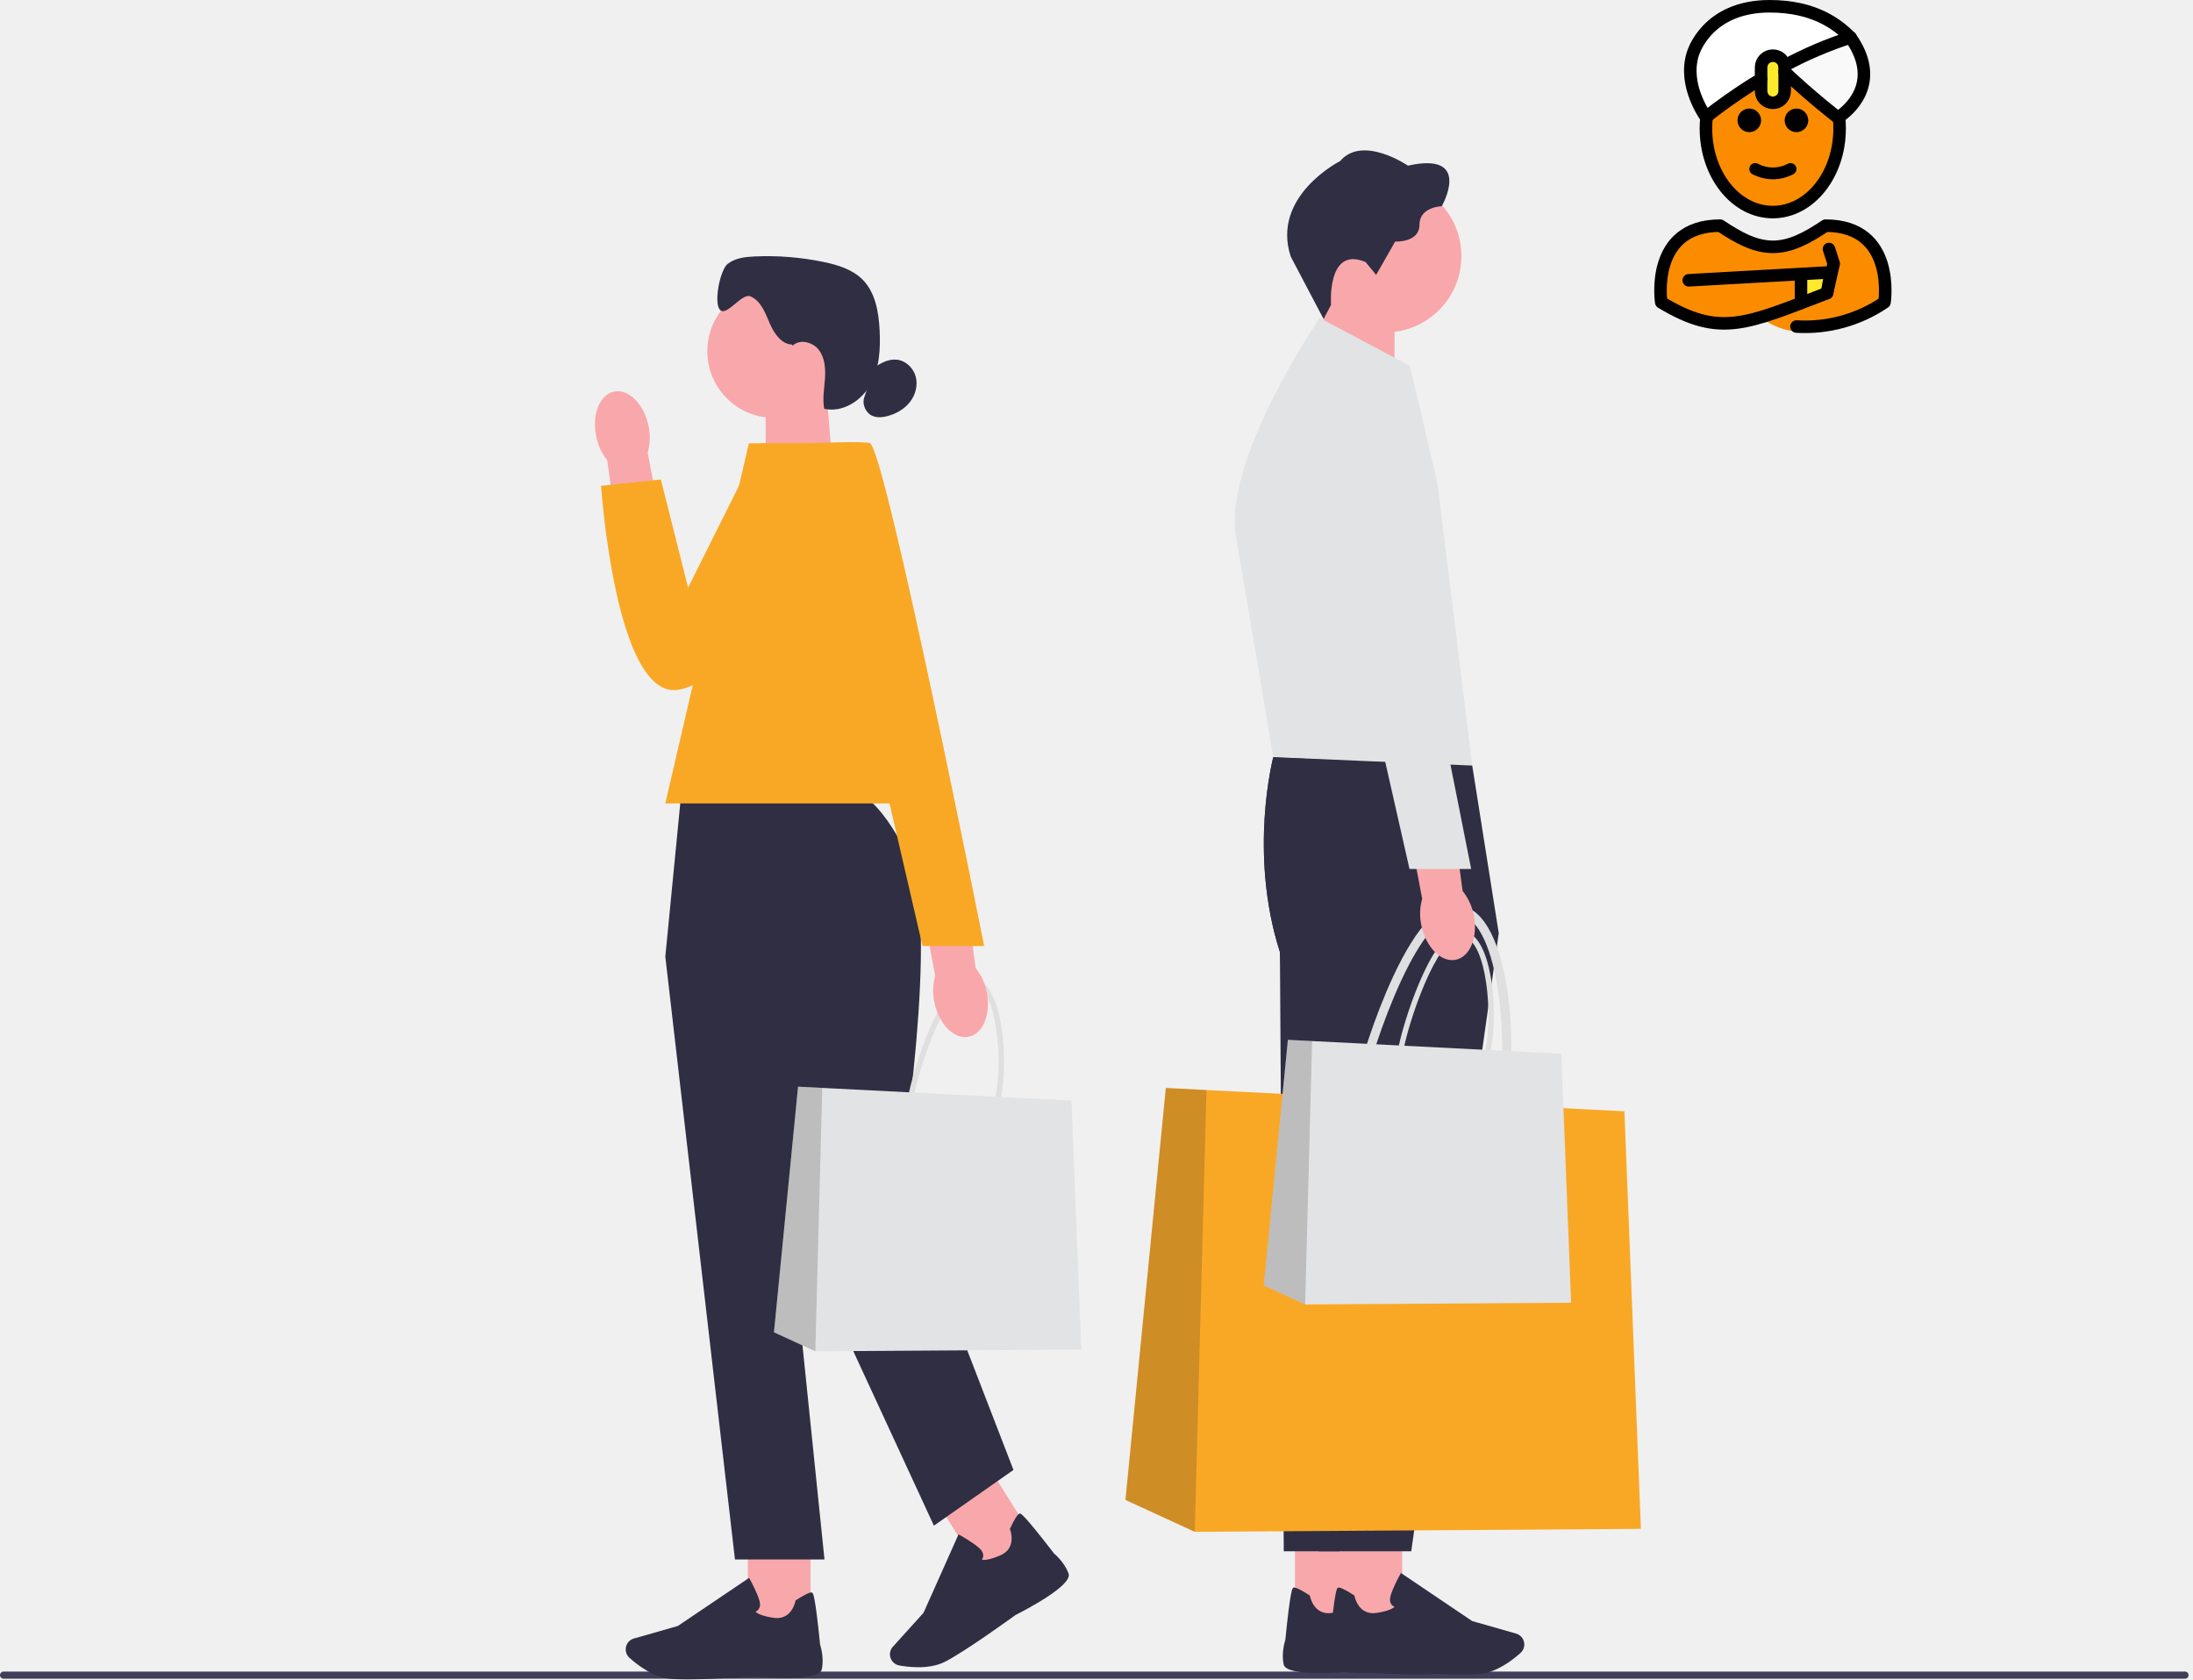
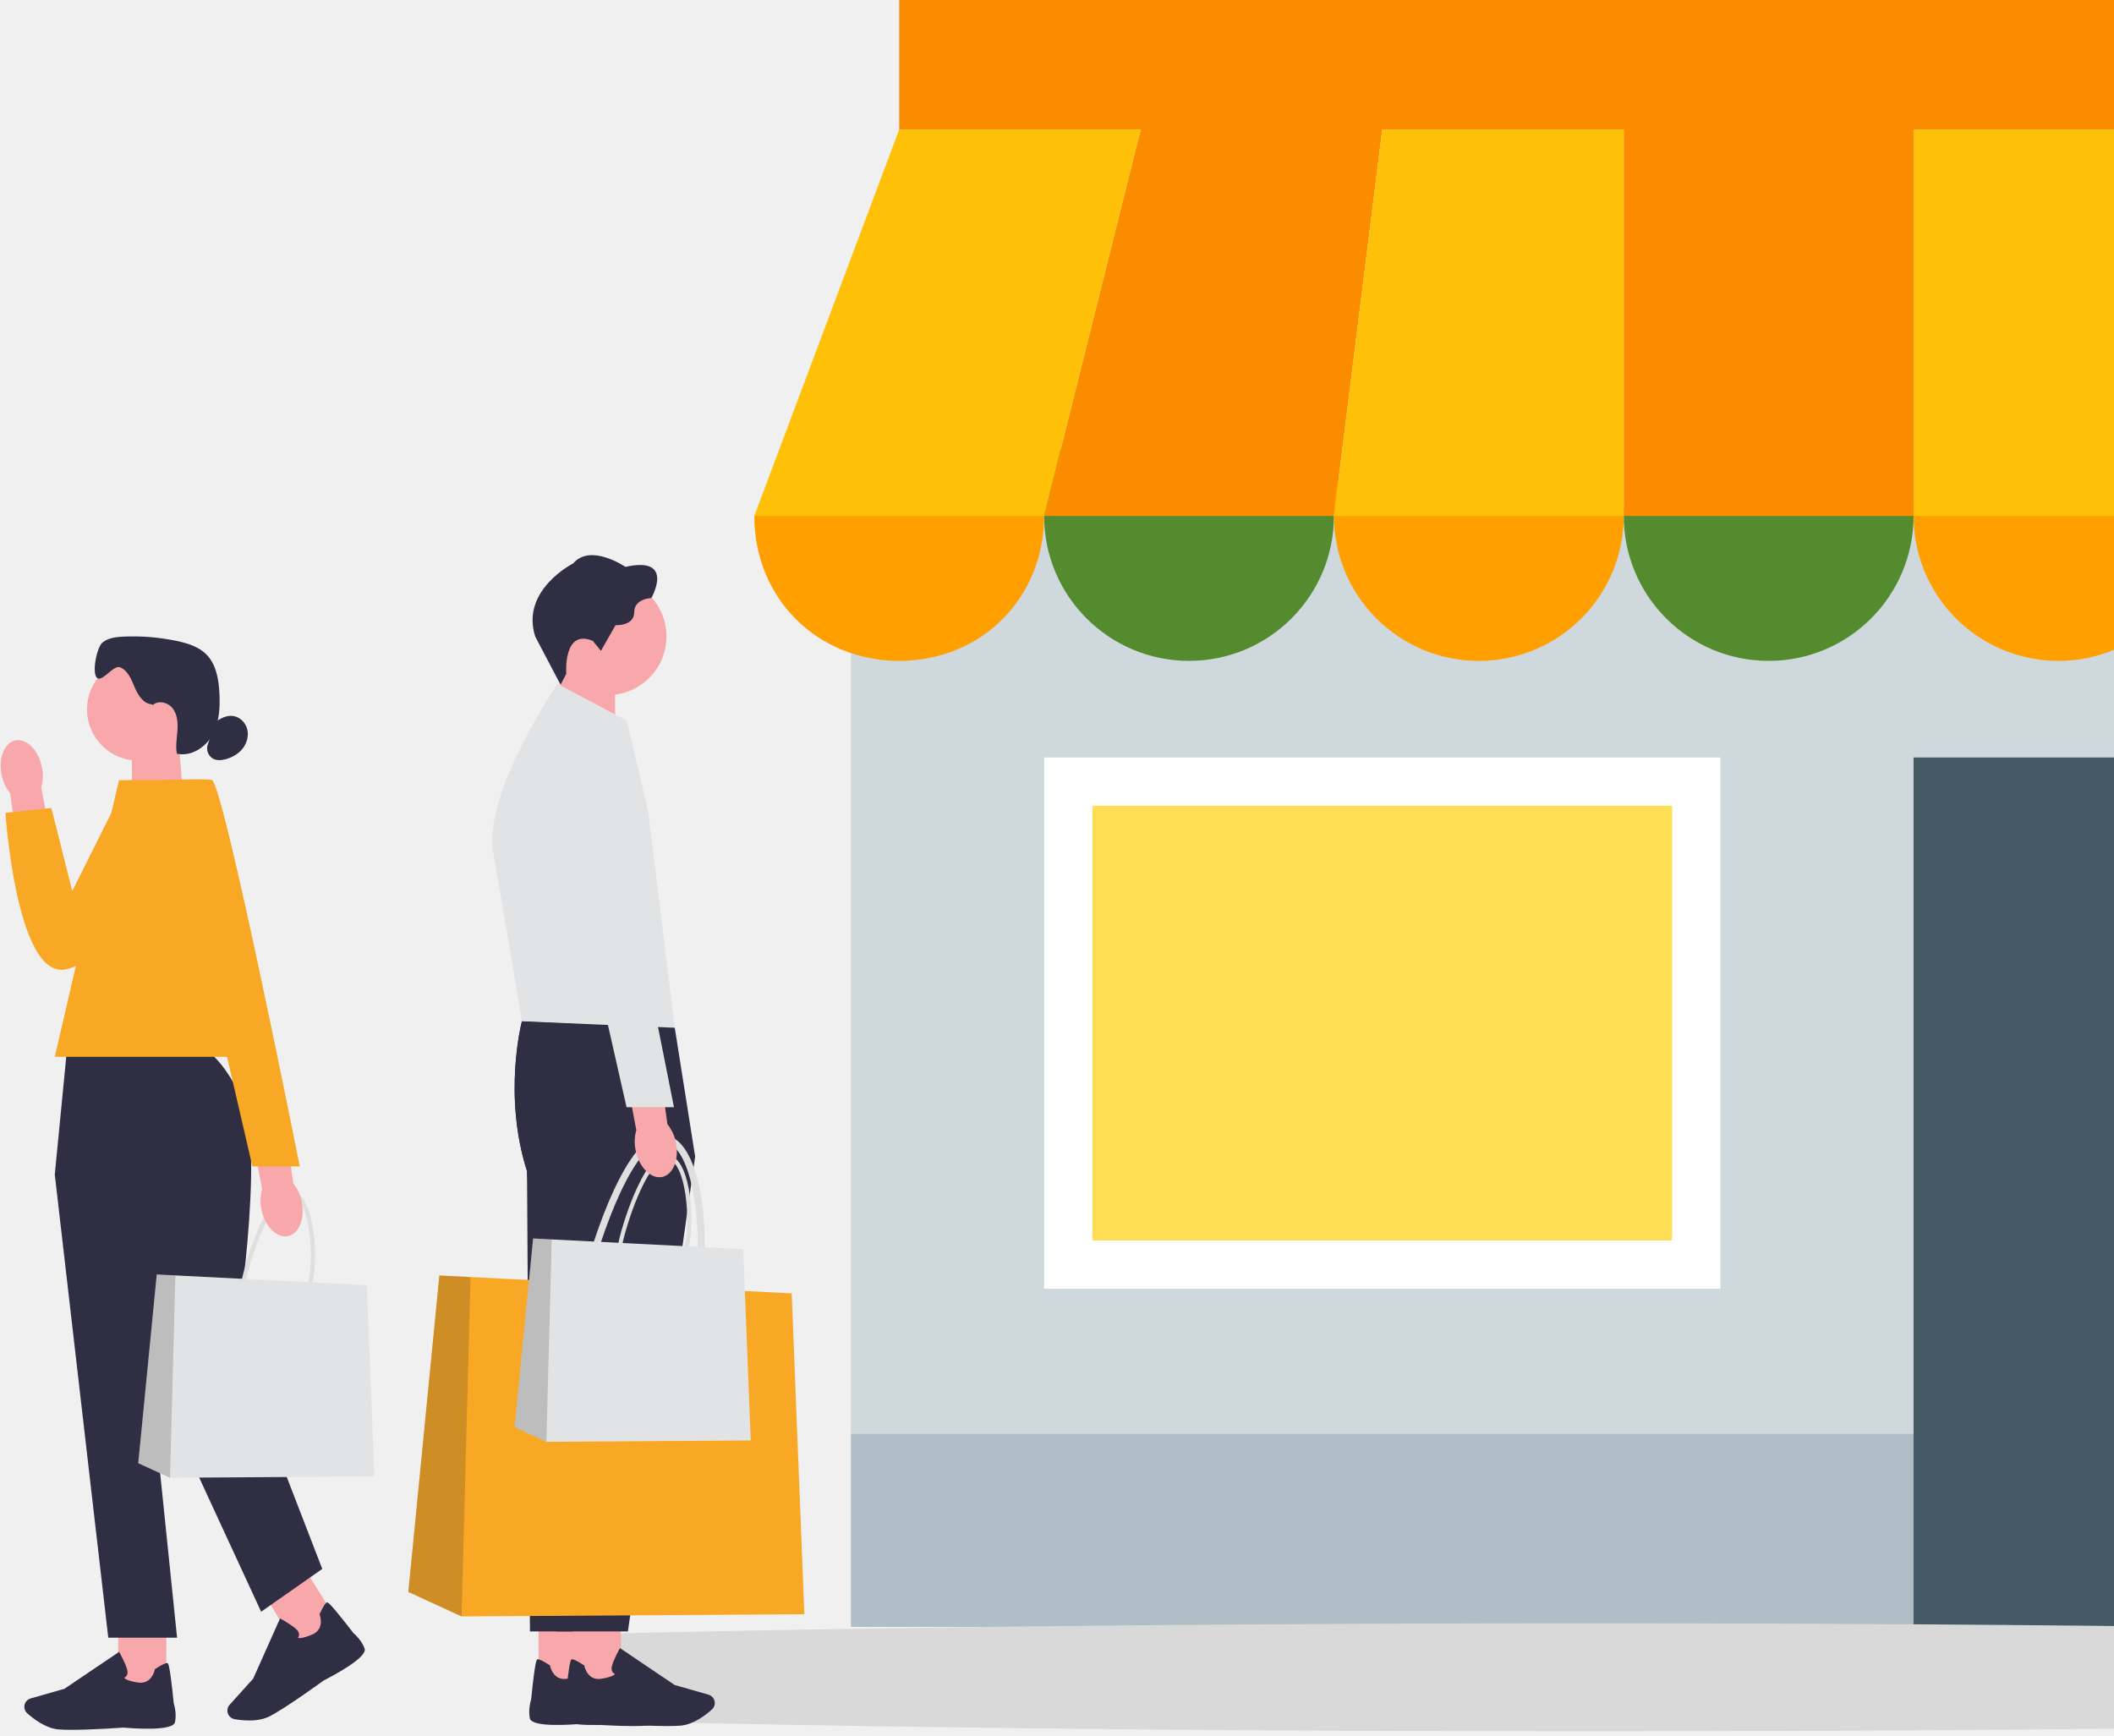
- <svg xmlns="http://www.w3.org/2000/svg" width="350" height="268" viewBox="0 0 350 268" fill="none">
-   <path d="M0 267.322C0 267.637 0.253 267.89 0.568 267.89H348.722C349.037 267.89 349.29 267.637 349.29 267.322C349.29 267.007 349.037 266.754 348.722 266.754H0.568C0.253 266.754 0 267.007 0 267.322Z" fill="#3F3D58" />
-   <path d="M210.341 61.769L222.567 65.788V48.187H211.473L210.341 61.769Z" fill="#F8A8AB" />
-   <path d="M221.054 53.056C227.782 53.056 233.237 47.602 233.237 40.873C233.237 34.145 227.782 28.69 221.054 28.69C214.326 28.69 208.871 34.145 208.871 40.873C208.871 47.602 214.326 53.056 221.054 53.056Z" fill="#F8A8AB" />
-   <path d="M217.951 41.828L219.631 43.867L222.668 38.549C222.668 38.549 226.544 38.749 226.544 35.87C226.544 32.992 230.1 32.911 230.1 32.911C230.1 32.911 235.137 24.117 224.706 26.433C224.706 26.433 217.469 21.477 213.874 25.712C213.874 25.712 202.842 31.268 205.997 40.94L211.244 50.913L212.432 48.655C212.432 48.655 211.712 39.179 217.951 41.819V41.828Z" fill="#2F2E43" />
-   <path d="M216.672 244.445H206.675V258.628H216.672V244.445Z" fill="#F8A8AB" />
-   <path d="M215.564 266.754C213.855 266.907 205.3 267.584 204.871 265.622C204.479 263.823 205.057 261.942 205.138 261.684C205.959 253.502 206.265 253.411 206.451 253.358C206.742 253.272 207.592 253.678 208.971 254.566L209.057 254.623L209.076 254.724C209.1 254.853 209.711 257.855 212.609 257.392C214.595 257.077 215.239 256.638 215.445 256.423C215.278 256.347 215.068 256.213 214.92 255.984C214.705 255.65 214.667 255.22 214.81 254.705C215.182 253.344 216.299 251.334 216.347 251.253L216.476 251.024L227.838 258.691L234.855 260.696C235.385 260.849 235.81 261.226 236.025 261.732C236.321 262.438 236.139 263.259 235.567 263.775C234.292 264.921 231.762 266.883 229.103 267.126C228.396 267.193 227.461 267.217 226.41 267.217C222.023 267.217 215.617 266.763 215.569 266.754H215.564Z" fill="#2F2E43" />
-   <path d="M229.437 122.168L203.214 120.826C203.214 120.826 199.194 136.064 204.274 151.942L204.885 247.558H219.703L233.671 148.925L229.437 122.168Z" fill="#2F2E43" />
-   <path d="M225.016 58.384L210.623 50.746C210.623 50.746 195.113 73.412 197.256 85.69C199.405 97.969 203.214 120.826 203.214 120.826L234.965 122.167L229.423 77.155L225.016 58.384Z" fill="#E2E3E4" />
-   <path d="M223.785 244.445H213.788V258.628H223.785V244.445Z" fill="#F8A8AB" />
-   <path d="M222.677 266.754C220.968 266.907 212.413 267.584 211.984 265.622C211.592 263.823 212.17 261.942 212.251 261.684C213.072 253.502 213.378 253.411 213.564 253.358C213.855 253.272 214.705 253.678 216.084 254.566L216.17 254.623L216.189 254.724C216.213 254.853 216.824 257.855 219.722 257.392C221.708 257.077 222.352 256.638 222.558 256.423C222.391 256.347 222.181 256.213 222.033 255.984C221.818 255.65 221.78 255.22 221.923 254.705C222.295 253.344 223.412 251.334 223.46 251.253L223.589 251.024L234.951 258.691L241.968 260.696C242.498 260.849 242.923 261.226 243.138 261.732C243.434 262.438 243.252 263.259 242.68 263.775C241.405 264.921 238.875 266.883 236.216 267.126C235.509 267.193 234.574 267.217 233.523 267.217C229.136 267.217 222.73 266.763 222.682 266.754H222.677Z" fill="#2F2E43" />
-   <path d="M234.965 122.168L203.214 120.826C203.214 120.826 199.194 136.064 204.274 151.942L210.413 247.558H225.231L239.199 148.925L234.965 122.168Z" fill="#2F2E43" />
-   <path d="M231.652 184.62C229.432 184.62 227.012 184.075 224.62 183.541C222.849 183.144 221.288 183.044 220.037 182.968C218.137 182.848 216.633 182.753 215.798 181.641C214.972 180.543 214.972 178.676 215.798 174.995C216.896 170.107 219.34 162.297 222.329 155.871C226.191 147.584 229.9 143.77 233.361 144.548C237.996 145.588 239.844 153.327 240.536 157.843C241.501 164.149 241.415 171.644 240.326 176.494C238.884 182.915 235.576 184.615 231.647 184.615H231.652V184.62ZM232.497 145.889C229.953 145.889 226.83 149.603 223.632 156.478C220.686 162.803 218.28 170.494 217.197 175.31C216.505 178.404 216.428 180.089 216.944 180.781C217.383 181.364 218.533 181.44 220.123 181.536C221.426 181.617 223.05 181.717 224.93 182.142C232.406 183.818 237.08 184.429 238.927 176.184C240.909 167.352 239.4 147.374 233.046 145.946C232.865 145.903 232.678 145.884 232.492 145.884H232.497V145.889Z" fill="#DFDFE0" />
-   <path d="M261.885 243.983L190.683 244.451L179.622 239.362L186.066 173.621L192.549 173.95L259.255 177.344L261.885 243.983Z" fill="#F9A826" />
-   <path opacity="0.2" d="M190.683 244.451L179.622 239.362L186.066 173.621L192.549 173.95L190.683 244.451Z" fill="#272223" />
-   <path d="M232.726 172.494C231.404 172.494 229.957 172.169 228.535 171.85C227.48 171.611 226.549 171.554 225.799 171.506C224.668 171.434 223.77 171.377 223.274 170.713C222.782 170.059 222.782 168.947 223.274 166.751C223.928 163.834 225.384 159.18 227.169 155.351C229.47 150.41 231.685 148.138 233.748 148.601C236.512 149.221 237.615 153.833 238.025 156.53C238.598 160.292 238.55 164.76 237.901 167.649C237.042 171.477 235.07 172.489 232.726 172.489V172.494ZM233.232 149.403C231.714 149.403 229.852 151.618 227.947 155.719C226.191 159.49 224.754 164.073 224.114 166.947C223.699 168.79 223.656 169.797 223.966 170.207C224.229 170.556 224.911 170.599 225.861 170.656C226.639 170.704 227.604 170.766 228.726 171.019C233.18 172.017 235.968 172.379 237.07 167.467C238.249 162.202 237.352 150.291 233.566 149.441C233.457 149.417 233.347 149.403 233.237 149.403H233.232Z" fill="#DFDFE0" />
-   <path d="M250.747 207.892L208.298 208.169L201.701 205.138L205.544 165.939L209.411 166.135L249.182 168.159L250.747 207.892Z" fill="#E2E3E4" />
-   <path opacity="0.2" d="M208.298 208.169L201.701 205.138L205.544 165.939L209.411 166.135L208.298 208.169Z" fill="#272223" />
-   <path d="M235.209 146.037C235.92 149.532 234.617 152.725 232.306 153.169C229.995 153.613 227.547 151.136 226.84 147.641C226.539 146.247 226.587 144.806 226.978 143.431L224.167 128.579L231.432 127.429L233.433 142.19C234.335 143.316 234.941 144.634 235.209 146.037Z" fill="#F8A8AB" />
-   <path d="M206.709 58.107C206.709 58.107 217.335 56.761 218.605 59.936C219.875 63.11 234.798 138.676 234.798 138.676H224.954L206.709 58.107Z" fill="#E2E3E4" />
-   <path d="M132.876 74.281L122.202 77.79V62.428H131.888L132.876 74.281Z" fill="#F8A8AB" />
-   <path d="M123.524 66.681C129.398 66.681 134.16 61.919 134.16 56.045C134.16 50.171 129.398 45.409 123.524 45.409C117.65 45.409 112.888 50.171 112.888 56.045C112.888 61.919 117.65 66.681 123.524 66.681Z" fill="#F8A8AB" />
-   <path d="M126.445 54.99C124.665 54.938 123.495 53.138 122.803 51.496C122.111 49.853 121.399 47.968 119.748 47.29C118.397 46.736 116.015 50.484 114.95 49.486C113.838 48.445 114.921 43.103 116.1 42.144C117.28 41.184 118.893 40.998 120.411 40.926C124.116 40.755 127.844 41.055 131.477 41.814C133.726 42.282 136.036 42.989 137.659 44.612C139.712 46.674 140.237 49.782 140.385 52.689C140.538 55.663 140.366 58.776 138.92 61.378C137.473 63.979 134.446 65.898 131.544 65.235C131.253 63.66 131.549 62.041 131.663 60.437C131.773 58.838 131.659 57.11 130.68 55.835C129.701 54.56 127.615 54.054 126.479 55.186" fill="#2F2E43" />
-   <path d="M139.531 58.675C140.595 57.897 141.87 57.243 143.178 57.405C144.591 57.577 145.789 58.742 146.152 60.122C146.515 61.501 146.109 63.019 145.231 64.146C144.357 65.273 143.054 66.017 141.679 66.39C140.882 66.605 140.008 66.695 139.249 66.371C138.132 65.888 137.526 64.461 137.965 63.325" fill="#2F2E43" />
-   <path d="M129.353 245.233H119.356V259.417H129.353V245.233Z" fill="#F8A8AB" />
-   <path d="M109.618 268C108.567 268 107.632 267.976 106.925 267.909C104.271 267.666 101.736 265.704 100.461 264.558C99.888 264.043 99.707 263.221 100.003 262.515C100.218 262.009 100.643 261.627 101.173 261.479L108.19 259.474L119.552 251.807L119.681 252.036C119.729 252.122 120.846 254.132 121.218 255.488C121.361 256.003 121.323 256.433 121.108 256.767C120.96 256.996 120.75 257.13 120.583 257.206C120.788 257.421 121.433 257.86 123.419 258.175C126.317 258.634 126.928 255.631 126.951 255.507L126.971 255.407L127.057 255.349C128.436 254.461 129.286 254.056 129.577 254.142C129.759 254.194 130.064 254.29 130.89 262.467C130.971 262.725 131.549 264.606 131.157 266.406C130.732 268.363 122.178 267.69 120.464 267.537C120.416 267.542 114.01 268 109.622 268H109.618Z" fill="#2F2E43" />
-   <path d="M157.817 234.081L149.335 239.371L156.841 251.406L165.323 246.116L157.817 234.081Z" fill="#F8A8AB" />
-   <path d="M146.548 266.057C145.374 266.057 144.295 265.914 143.526 265.78C142.772 265.647 142.18 265.045 142.056 264.291C141.97 263.747 142.128 263.198 142.5 262.792L147.393 257.378L152.979 244.861L153.208 244.985C153.294 245.033 155.303 246.145 156.339 247.1C156.736 247.463 156.931 247.85 156.922 248.246C156.917 248.523 156.812 248.742 156.707 248.9C156.993 248.976 157.772 249.005 159.624 248.222C162.326 247.081 161.257 244.207 161.209 244.088L161.171 243.992L161.214 243.902C161.915 242.417 162.417 241.624 162.713 241.543C162.899 241.491 163.204 241.41 168.231 247.916C168.436 248.088 169.921 249.382 170.542 251.115C171.215 253.001 163.6 256.958 162.068 257.731C162.02 257.77 154.053 263.56 150.778 265.207C149.479 265.861 147.942 266.062 146.543 266.062L146.548 266.057Z" fill="#2F2E43" />
-   <path d="M136.714 126.626H108.725L106.185 152.663L117.299 248.866H131.587L125.873 193.303L149.05 243.467L161.748 234.578L143.651 187.746C143.651 187.746 150.114 146.949 145.035 136.785C139.956 126.622 136.714 126.626 136.714 126.626Z" fill="#2F2E43" />
-   <path d="M150.635 128.211H106.185L119.519 70.744H138.886L150.635 128.211Z" fill="#F9A826" />
-   <path d="M95.143 69.612C94.432 66.118 95.735 62.924 98.046 62.48C100.356 62.036 102.805 64.514 103.512 68.008C103.813 69.402 103.765 70.844 103.373 72.219L106.185 87.07L98.919 88.221L96.919 73.46C96.017 72.333 95.41 71.016 95.143 69.612Z" fill="#F8A8AB" />
-   <path d="M138.414 70.743H121.333L109.818 93.773L105.474 76.515L95.931 77.527C95.931 77.527 98.189 111.245 108.057 110.104C117.924 108.963 140.939 78.587 138.409 70.739H138.414V70.743Z" fill="#F9A826" />
-   <path d="M154.544 179.975C153.222 179.975 151.776 179.65 150.353 179.33C149.298 179.091 148.367 179.034 147.618 178.986C146.486 178.915 145.589 178.857 145.092 178.194C144.6 177.54 144.6 176.428 145.092 174.232C145.746 171.315 147.202 166.66 148.988 162.832C151.289 157.891 153.504 155.618 155.566 156.081C158.33 156.702 159.433 161.313 159.843 164.011C160.416 167.773 160.369 172.241 159.719 175.129C158.86 178.958 156.888 179.97 154.544 179.97V179.975ZM155.05 156.883C153.532 156.883 151.671 159.098 149.766 163.199C148.009 166.97 146.572 171.553 145.932 174.427C145.517 176.27 145.474 177.277 145.784 177.688C146.047 178.036 146.73 178.079 147.68 178.137C148.458 178.184 149.422 178.246 150.544 178.499C154.998 179.497 157.786 179.86 158.889 174.948C160.068 169.682 159.17 157.771 155.385 156.921C155.275 156.898 155.165 156.883 155.055 156.883H155.05Z" fill="#DFDFE0" />
-   <path d="M172.571 215.368L130.121 215.645L123.524 212.614L127.367 173.416L131.234 173.611L171.005 175.635L172.571 215.368Z" fill="#E2E3E4" />
-   <path opacity="0.2" d="M130.121 215.645L123.524 212.614L127.367 173.416L131.234 173.611L130.121 215.645Z" fill="#272223" />
-   <path d="M157.485 158.32C158.196 161.815 156.893 165.009 154.583 165.453C152.272 165.897 149.823 163.419 149.117 159.924C148.816 158.531 148.864 157.089 149.255 155.714L146.443 140.862L153.709 139.712L155.709 154.473C156.612 155.599 157.218 156.917 157.485 158.32Z" fill="#F8A8AB" />
-   <path d="M128.675 70.743C128.675 70.743 138.38 70.333 138.886 70.743C141.536 72.906 157.075 150.964 157.075 150.964H147.231L128.675 70.743Z" fill="#F9A826" />
-   <path d="M291.905 39.739L292.655 42.072L291.588 46.772L286.713 52.11C291.697 52.412 296.64 51.051 300.767 48.24C300.767 48.24 302.648 36.009 291.358 36.009C288.355 38.011 285.783 39.395 282.89 39.39H283.008C280.116 39.395 277.543 38.011 274.54 36.009C263.25 36.009 265.132 48.24 265.132 48.24C274.52 53.905 278.65 51.729 291.588 46.772L292.168 43.459L269.524 44.729L274.52 43.875" fill="#FB8C00" />
-   <path d="M300.752 48.241C300.752 48.241 302.634 36.01 291.344 36.01C288.341 38.012 285.767 39.395 282.876 39.39H282.994C280.102 39.395 277.529 38.012 274.526 36.01C263.236 36.01 265.118 48.241 265.118 48.241" fill="#FB8C00" />
-   <path d="M291.609 36.01C289.165 37.878 286.258 39.045 283.201 39.386C295.49 39.775 295.49 44.479 296.207 48.242H301.018C301.018 48.242 302.899 36.01 291.609 36.01Z" fill="#FB8C00" />
-   <path d="M301.018 48.241C301.018 48.241 289.957 56.733 281.507 51.029L291.588 46.772L292.655 42.072C292.655 42.072 301.1 39.754 301.018 48.241Z" fill="#FB8C00" />
-   <path d="M282.95 33.821C288.842 33.821 293.618 27.851 293.618 20.486C293.618 13.121 288.842 7.151 282.95 7.151C277.058 7.151 272.281 13.121 272.281 20.486C272.281 27.851 277.058 33.821 282.95 33.821Z" fill="#FB8C00" />
-   <path d="M295.342 5.972C282.95 9.846 272.281 18.692 272.281 18.692C272.281 18.692 268.555 13.668 270.177 8.599C270.177 8.599 272.281 1 282.442 1C289.689 1 293.352 3.983 295.342 5.972C301.125 14.181 293.333 18.772 293.333 18.772C290.175 16.311 287.143 13.692 284.249 10.925" fill="white" />
-   <path d="M295.342 5.972C301.124 14.181 293.333 18.772 293.333 18.772C290.175 16.311 287.143 13.692 284.249 10.925" fill="#F9F9F9" />
-   <path d="M282.95 16.408C282.451 16.408 281.972 16.21 281.619 15.857C281.266 15.504 281.068 15.025 281.068 14.527V10.763C281.068 10.264 281.266 9.785 281.619 9.432C281.972 9.08 282.451 8.881 282.95 8.881C283.449 8.881 283.927 9.08 284.28 9.432C284.633 9.785 284.831 10.264 284.831 10.763V14.527C284.831 15.025 284.633 15.504 284.28 15.857C283.927 16.21 283.449 16.408 282.95 16.408ZM291.588 46.771L287.437 48.494V43.559H292.168L291.588 46.771Z" fill="#FCEA2B" />
-   <path d="M286.713 52.11C291.696 52.412 296.639 51.052 300.766 48.242C300.766 48.242 302.647 36.011 291.357 36.011C288.354 38.013 285.782 39.396 282.889 39.391H283.007C280.115 39.396 277.543 38.013 274.539 36.011C263.249 36.011 265.131 48.242 265.131 48.242C274.519 53.906 278.649 51.731 291.587 46.773L292.167 43.461L269.523 44.731" stroke="black" stroke-width="2" stroke-linecap="round" stroke-linejoin="round" />
-   <path d="M291.905 39.739L292.655 42.072L291.588 46.772" stroke="black" stroke-width="2" stroke-linecap="round" stroke-linejoin="round" />
-   <path d="M288.595 19.205C288.595 19.578 288.484 19.941 288.278 20.251C288.071 20.56 287.777 20.802 287.433 20.944C287.089 21.086 286.711 21.124 286.346 21.051C285.981 20.978 285.646 20.799 285.382 20.536C285.119 20.273 284.94 19.938 284.867 19.573C284.795 19.207 284.832 18.829 284.975 18.485C285.117 18.142 285.358 17.848 285.668 17.641C285.977 17.434 286.341 17.324 286.713 17.324C287.212 17.324 287.691 17.522 288.044 17.875C288.396 18.228 288.595 18.706 288.595 19.205ZM281.068 19.205C281.068 19.578 280.958 19.941 280.751 20.251C280.544 20.56 280.25 20.802 279.906 20.944C279.562 21.086 279.184 21.124 278.819 21.051C278.454 20.978 278.119 20.799 277.856 20.536C277.592 20.273 277.413 19.938 277.341 19.573C277.268 19.207 277.305 18.829 277.448 18.485C277.59 18.142 277.831 17.848 278.141 17.641C278.45 17.434 278.814 17.324 279.186 17.324C279.685 17.324 280.164 17.522 280.517 17.875C280.87 18.228 281.068 18.706 281.068 19.205ZM282.95 28.616C281.82 28.605 280.709 28.328 279.706 27.809C279.482 27.697 279.313 27.501 279.234 27.264C279.155 27.028 279.173 26.769 279.285 26.546C279.397 26.323 279.592 26.153 279.829 26.074C280.066 25.995 280.324 26.014 280.548 26.125C281.286 26.523 282.111 26.732 282.949 26.732C283.788 26.732 284.613 26.523 285.351 26.125C285.574 26.014 285.833 25.995 286.069 26.074C286.306 26.153 286.502 26.323 286.614 26.547C286.725 26.77 286.744 27.028 286.665 27.265C286.586 27.502 286.416 27.698 286.193 27.81C285.19 28.329 284.079 28.605 282.95 28.616Z" fill="black" />
-   <path d="M281.07 12.601C279.865 13.325 278.746 14.04 277.749 14.708C274.804 16.675 272.847 18.236 272.386 18.603C272.32 18.66 272.282 18.688 272.282 18.688C272.282 18.688 268.556 13.664 270.175 8.602C270.175 8.602 272.282 1 282.443 1C289.688 1 293.348 3.983 295.343 5.977C300.593 13.419 294.665 17.879 293.517 18.65C293.395 18.735 293.329 18.773 293.329 18.773C293.329 18.773 289.18 15.593 284.833 11.481" stroke="black" stroke-width="2" stroke-linecap="round" stroke-linejoin="round" />
-   <path d="M284.805 10.474C288.172 8.656 291.7 7.15 295.343 5.977" stroke="black" stroke-width="2" stroke-linecap="round" stroke-linejoin="round" />
-   <path d="M287.437 43.835V48.302M272.355 18.774C272.295 19.35 272.265 19.929 272.265 20.508C272.265 27.872 277.042 33.842 282.934 33.842C288.825 33.842 293.601 27.872 293.601 20.508C293.602 19.91 293.57 19.314 293.507 18.72M282.95 16.408C282.451 16.408 281.972 16.21 281.619 15.857C281.266 15.504 281.068 15.025 281.068 14.527V10.763C281.068 10.264 281.266 9.785 281.619 9.432C281.972 9.08 282.451 8.881 282.95 8.881C283.449 8.881 283.927 9.08 284.28 9.432C284.633 9.785 284.831 10.264 284.831 10.763V14.527C284.831 15.025 284.633 15.504 284.28 15.857C283.927 16.21 283.449 16.408 282.95 16.408Z" stroke="black" stroke-width="2" stroke-linecap="round" stroke-linejoin="round" />
+ <svg xmlns="http://www.w3.org/2000/svg" width="352" height="289" viewBox="0 0 352 289" fill="none">
+   <mask id="mask0_1814_415" style="mask-type:alpha" maskUnits="userSpaceOnUse" x="99" y="0" width="259" height="289">
+     <rect x="99" width="259" height="288.296" fill="#D9D9D9" />
+   </mask>
+   <g mask="url(#mask0_1814_415)">
+     <path d="M141.684 85.913H447.307V238.725H141.684V85.913Z" fill="#CFD8DC" />
+     <path d="M141.684 238.725H447.307V270.896H141.684V238.725Z" fill="#B0BEC5" />
+     <path d="M318.624 126.126H415.137V270.895H318.624V126.126Z" fill="#455A64" />
+     <path d="M173.855 126.126H286.454V214.596H173.855V126.126Z" fill="white" />
+     <path d="M181.899 134.169H278.412V206.554H181.899V134.169Z" fill="#FFDD55" />
+     <path d="M294.497 110.041C307.822 110.041 318.625 99.239 318.625 85.913C318.625 72.587 307.822 61.785 294.497 61.785C281.171 61.785 270.369 72.587 270.369 85.913C270.369 99.239 281.171 110.041 294.497 110.041Z" fill="#558B2F" />
+     <path d="M197.984 110.041C211.309 110.041 222.112 99.239 222.112 85.913C222.112 72.587 211.309 61.785 197.984 61.785C184.658 61.785 173.855 72.587 173.855 85.913C173.855 99.239 184.658 110.041 197.984 110.041Z" fill="#558B2F" />
+     <path d="M423.18 -18.643H165.812C156.966 -18.643 149.727 -11.404 149.727 -2.557V21.571H439.265V-2.557C439.265 -11.404 432.027 -18.643 423.18 -18.643ZM270.368 21.571H318.624V85.913H270.368V21.571ZM399.051 21.571H358.838L366.881 85.913H415.137L399.051 21.571ZM189.941 21.571H230.154L222.112 85.913H173.855L189.941 21.571Z" fill="#FB8C00" />
+     <path d="M342.752 110.041C356.078 110.041 366.88 99.239 366.88 85.913C366.88 72.587 356.078 61.785 342.752 61.785C329.427 61.785 318.624 72.587 318.624 85.913C318.624 99.239 329.427 110.041 342.752 110.041Z" fill="#FFA000" />
+     <path d="M246.239 110.041C259.565 110.041 270.367 99.239 270.367 85.913C270.367 72.587 259.565 61.785 246.239 61.785C232.913 61.785 222.111 72.587 222.111 85.913C222.111 99.239 232.913 110.041 246.239 110.041Z" fill="#FFA000" />
+     <path d="M125.597 85.913C125.597 99.585 136.053 110.041 149.725 110.041C163.398 110.041 173.854 99.585 173.854 85.913C173.854 72.24 163.398 61.785 149.725 61.785L125.597 85.913Z" fill="#FFA000" />
+     <path d="M358.836 21.571H318.623V85.913H366.879L358.836 21.571ZM439.263 21.571H399.05L415.135 85.913H463.392L439.263 21.571ZM230.153 21.571H270.366V85.913H222.11L230.153 21.571ZM149.725 21.571H189.939L173.854 85.913H125.597L149.725 21.571Z" fill="#FFC107" />
+     <ellipse cx="264.613" cy="279.295" rx="278.135" ry="9.001" fill="#D9D9D9" />
+   </g>
+   <path d="M92.615 122.714L102.416 125.936V111.827H93.522L92.615 122.714Z" fill="#F8A8AB" />
+   <path d="M101.203 115.73C106.596 115.73 110.969 111.357 110.969 105.963C110.969 100.57 106.596 96.197 101.203 96.197C95.809 96.197 91.436 100.57 91.436 105.963C91.436 111.357 95.809 115.73 101.203 115.73Z" fill="#F8A8AB" />
+   <path d="M98.715 106.729L100.062 108.363L102.496 104.1C102.496 104.1 105.603 104.261 105.603 101.953C105.603 99.646 108.454 99.581 108.454 99.581C108.454 99.581 112.492 92.531 104.13 94.388C104.13 94.388 98.329 90.415 95.447 93.81C95.447 93.81 86.603 98.264 89.133 106.017L93.338 114.012L94.291 112.202C94.291 112.202 93.713 104.605 98.715 106.721V106.729Z" fill="#2F2E43" />
+   <path d="M97.69 269.152H89.676V280.522H97.69V269.152Z" fill="#F8A8AB" />
+   <path d="M96.802 287.035C95.432 287.158 88.574 287.701 88.23 286.128C87.916 284.686 88.379 283.178 88.444 282.971C89.102 276.412 89.347 276.339 89.496 276.297C89.73 276.228 90.411 276.554 91.517 277.265L91.586 277.311L91.601 277.392C91.62 277.495 92.11 279.902 94.433 279.531C96.025 279.278 96.542 278.926 96.706 278.754C96.572 278.693 96.404 278.586 96.285 278.402C96.113 278.134 96.082 277.79 96.197 277.376C96.496 276.286 97.391 274.675 97.429 274.609L97.533 274.426L106.641 280.572L112.266 282.179C112.691 282.301 113.032 282.604 113.204 283.009C113.441 283.576 113.296 284.234 112.836 284.647C111.815 285.566 109.786 287.139 107.655 287.334C107.088 287.387 106.338 287.407 105.496 287.407C101.98 287.407 96.844 287.043 96.806 287.035H96.802Z" fill="#2F2E43" />
+   <path d="M107.922 171.131L86.901 170.056C86.901 170.056 83.679 182.271 87.751 195L88.241 271.648H100.119L111.317 192.581L107.922 171.131Z" fill="#2F2E43" />
+   <path d="M104.379 120L92.841 113.877C92.841 113.877 80.407 132.047 82.125 141.89C83.847 151.733 86.901 170.056 86.901 170.056L112.354 171.131L107.911 135.048L104.379 120Z" fill="#E2E3E4" />
+   <path d="M103.391 269.152H95.378V280.522H103.391V269.152Z" fill="#F8A8AB" />
+   <path d="M102.503 287.035C101.133 287.158 94.276 287.701 93.931 286.128C93.618 284.686 94.081 283.178 94.146 282.971C94.804 276.412 95.049 276.339 95.198 276.297C95.431 276.228 96.113 276.554 97.219 277.265L97.287 277.311L97.303 277.392C97.322 277.495 97.812 279.902 100.135 279.531C101.727 279.278 102.243 278.926 102.408 278.754C102.274 278.693 102.105 278.586 101.987 278.402C101.815 278.134 101.784 277.79 101.899 277.376C102.197 276.286 103.093 274.675 103.131 274.609L103.234 274.426L112.342 280.572L117.968 282.179C118.393 282.301 118.733 282.604 118.905 283.009C119.143 283.576 118.997 284.234 118.538 284.647C117.516 285.566 115.488 287.139 113.356 287.334C112.79 287.387 112.04 287.407 111.198 287.407C107.681 287.407 102.546 287.043 102.507 287.035H102.503Z" fill="#2F2E43" />
+   <path d="M112.354 171.131L86.901 170.056C86.901 170.056 83.679 182.271 87.751 195L92.672 271.648H104.551L115.748 192.581L112.354 171.131Z" fill="#2F2E43" />
+   <path d="M109.698 221.195C107.919 221.195 105.979 220.758 104.061 220.33C102.641 220.012 101.39 219.932 100.387 219.871C98.864 219.775 97.659 219.698 96.989 218.807C96.327 217.927 96.327 216.43 96.989 213.48C97.869 209.561 99.829 203.3 102.224 198.149C105.32 191.506 108.294 188.448 111.068 189.072C114.784 189.906 116.265 196.11 116.82 199.73C117.593 204.785 117.524 210.793 116.652 214.681C115.496 219.828 112.844 221.191 109.694 221.191H109.698V221.195ZM110.376 190.147C108.336 190.147 105.833 193.125 103.269 198.635C100.908 203.706 98.979 209.871 98.111 213.732C97.556 216.212 97.494 217.563 97.908 218.118C98.26 218.585 99.182 218.646 100.456 218.723C101.501 218.788 102.802 218.868 104.31 219.209C110.303 220.552 114.049 221.042 115.53 214.433C117.118 207.353 115.909 191.338 110.816 190.193C110.67 190.159 110.521 190.144 110.372 190.144H110.376V190.147Z" fill="#DFDFE0" />
+   <path d="M133.934 268.782L76.856 269.157L67.989 265.077L73.156 212.377L78.352 212.641L131.825 215.362L133.934 268.782Z" fill="#F9A826" />
+   <path opacity="0.2" d="M76.856 269.157L67.989 265.077L73.156 212.377L78.352 212.641L76.856 269.157Z" fill="#272223" />
+   <path d="M110.559 211.475C109.499 211.475 108.34 211.214 107.199 210.958C106.354 210.767 105.607 210.721 105.007 210.682C104.1 210.625 103.38 210.579 102.982 210.047C102.588 209.523 102.588 208.631 102.982 206.871C103.506 204.533 104.674 200.801 106.105 197.732C107.949 193.771 109.725 191.95 111.378 192.321C113.594 192.819 114.478 196.515 114.807 198.677C115.266 201.693 115.228 205.275 114.708 207.59C114.019 210.659 112.438 211.471 110.559 211.471V211.475ZM110.965 192.964C109.748 192.964 108.256 194.74 106.729 198.027C105.32 201.05 104.168 204.724 103.656 207.028C103.323 208.505 103.288 209.312 103.537 209.641C103.748 209.921 104.295 209.955 105.056 210.001C105.68 210.039 106.453 210.089 107.352 210.292C110.923 211.092 113.158 211.383 114.042 207.445C114.987 203.224 114.268 193.676 111.233 192.995C111.145 192.975 111.057 192.964 110.969 192.964H110.965Z" fill="#DFDFE0" />
+   <path d="M125.006 239.851L90.977 240.073L85.689 237.643L88.769 206.22L91.869 206.377L123.75 208L125.006 239.851Z" fill="#E2E3E4" />
+   <path opacity="0.2" d="M90.977 240.073L85.689 237.643L88.769 206.22L91.869 206.377L90.977 240.073Z" fill="#272223" />
+   <path d="M112.549 190.266C113.119 193.067 112.075 195.627 110.223 195.983C108.37 196.339 106.407 194.353 105.841 191.552C105.6 190.434 105.638 189.278 105.952 188.176L103.698 176.271L109.522 175.349L111.126 187.181C111.849 188.084 112.335 189.141 112.549 190.266Z" fill="#F8A8AB" />
+   <path d="M89.703 119.779C89.703 119.779 98.222 118.699 99.24 121.244C100.258 123.789 112.22 184.364 112.22 184.364H104.329L89.703 119.779Z" fill="#E2E3E4" />
+   <path d="M30.517 132.744L21.96 135.557V123.242H29.725L30.517 132.744Z" fill="#F8A8AB" />
+   <path d="M23.02 126.652C27.729 126.652 31.546 122.834 31.546 118.125C31.546 113.416 27.729 109.599 23.02 109.599C18.311 109.599 14.494 113.416 14.494 118.125C14.494 122.834 18.311 126.652 23.02 126.652Z" fill="#F8A8AB" />
+   <path d="M25.362 117.28C23.934 117.238 22.997 115.795 22.442 114.479C21.887 113.162 21.317 111.651 19.993 111.107C18.91 110.663 17 113.667 16.147 112.867C15.255 112.033 16.124 107.751 17.069 106.982C18.014 106.213 19.308 106.063 20.525 106.006C23.494 105.868 26.483 106.109 29.395 106.718C31.198 107.093 33.05 107.659 34.351 108.96C35.997 110.613 36.418 113.105 36.536 115.435C36.659 117.819 36.521 120.315 35.361 122.4C34.202 124.486 31.776 126.024 29.449 125.492C29.215 124.229 29.453 122.932 29.544 121.646C29.633 120.364 29.541 118.979 28.756 117.957C27.972 116.935 26.299 116.53 25.389 117.437" fill="#2F2E43" />
+   <path d="M35.851 120.234C36.705 119.61 37.727 119.086 38.775 119.216C39.908 119.354 40.868 120.288 41.159 121.394C41.45 122.5 41.125 123.717 40.421 124.62C39.72 125.523 38.676 126.12 37.574 126.418C36.934 126.591 36.234 126.663 35.626 126.403C34.73 126.017 34.244 124.872 34.596 123.962" fill="#2F2E43" />
+   <path d="M27.693 269.784H19.679V281.154H27.693V269.784Z" fill="#F8A8AB" />
+   <path d="M11.873 288.034C11.031 288.034 10.28 288.015 9.714 287.962C7.586 287.767 5.554 286.194 4.533 285.275C4.073 284.862 3.928 284.204 4.165 283.637C4.337 283.232 4.678 282.926 5.103 282.807L10.728 281.2L19.836 275.054L19.939 275.237C19.978 275.306 20.873 276.917 21.172 278.004C21.287 278.418 21.256 278.762 21.084 279.03C20.965 279.214 20.797 279.321 20.663 279.382C20.827 279.554 21.344 279.906 22.936 280.159C25.259 280.526 25.749 278.119 25.768 278.02L25.783 277.939L25.852 277.893C26.958 277.181 27.639 276.856 27.873 276.925C28.018 276.967 28.263 277.044 28.925 283.599C28.99 283.806 29.453 285.314 29.139 286.756C28.799 288.325 21.941 287.786 20.567 287.663C20.529 287.667 15.393 288.034 11.876 288.034H11.873Z" fill="#2F2E43" />
+   <path d="M50.51 260.844L43.711 265.085L49.727 274.732L56.527 270.492L50.51 260.844Z" fill="#F8A8AB" />
+   <path d="M41.477 286.477C40.535 286.477 39.671 286.362 39.054 286.255C38.45 286.148 37.975 285.666 37.876 285.061C37.807 284.625 37.933 284.185 38.232 283.859L42.154 279.52L46.632 269.486L46.815 269.585C46.884 269.623 48.495 270.515 49.326 271.28C49.643 271.571 49.8 271.881 49.793 272.199C49.789 272.421 49.705 272.597 49.62 272.723C49.85 272.784 50.474 272.807 51.959 272.18C54.125 271.265 53.267 268.961 53.229 268.866L53.199 268.789L53.233 268.716C53.795 267.526 54.197 266.891 54.435 266.826C54.584 266.784 54.829 266.719 58.858 271.935C59.023 272.073 60.213 273.11 60.711 274.499C61.25 276.01 55.146 279.183 53.918 279.803C53.88 279.833 47.493 284.475 44.867 285.796C43.827 286.32 42.594 286.481 41.473 286.481L41.477 286.477Z" fill="#2F2E43" />
+   <path d="M33.593 174.706H11.156L9.121 195.577L18.029 272.696H29.483L24.903 228.155L43.482 268.368L53.661 261.242L39.154 223.701C39.154 223.701 44.335 190.997 40.264 182.849C36.192 174.702 33.593 174.706 33.593 174.706Z" fill="#2F2E43" />
+   <path d="M44.752 175.976H9.121L19.809 129.909H35.335L44.752 175.976Z" fill="#F9A826" />
+   <path d="M0.269 129.002C-0.301 126.2 0.744 123.64 2.596 123.284C4.448 122.929 6.411 124.915 6.978 127.716C7.219 128.833 7.18 129.989 6.867 131.091L9.121 142.997L3.296 143.919L1.693 132.086C0.969 131.183 0.483 130.127 0.269 129.002Z" fill="#F8A8AB" />
+   <path d="M34.956 129.909H21.263L12.033 148.369L8.55 134.535L0.9 135.347C0.9 135.347 2.711 162.376 10.621 161.461C18.531 160.546 36.98 136.196 34.952 129.905H34.956V129.909Z" fill="#F9A826" />
+   <path d="M47.887 217.471C46.827 217.471 45.667 217.21 44.527 216.954C43.681 216.763 42.935 216.717 42.334 216.678C41.427 216.621 40.708 216.575 40.31 216.043C39.916 215.519 39.916 214.627 40.31 212.867C40.834 210.529 42.001 206.798 43.432 203.728C45.277 199.768 47.053 197.946 48.706 198.317C50.922 198.815 51.806 202.511 52.135 204.674C52.594 207.689 52.556 211.271 52.035 213.586C51.346 216.656 49.766 217.467 47.887 217.467V217.471ZM48.293 198.96C47.076 198.96 45.583 200.736 44.056 204.023C42.648 207.046 41.496 210.72 40.983 213.024C40.65 214.501 40.616 215.308 40.865 215.638C41.075 215.917 41.622 215.951 42.384 215.997C43.008 216.036 43.781 216.085 44.68 216.288C48.251 217.088 50.485 217.379 51.369 213.441C52.315 209.22 51.595 199.672 48.56 198.991C48.472 198.972 48.385 198.96 48.296 198.96H48.293Z" fill="#DFDFE0" />
+   <path d="M62.337 245.843L28.309 246.065L23.02 243.635L26.101 212.213L29.2 212.37L61.082 213.992L62.337 245.843Z" fill="#E2E3E4" />
+   <path opacity="0.2" d="M28.309 246.065L23.02 243.635L26.101 212.213L29.2 212.37L28.309 246.065Z" fill="#272223" />
+   <path d="M50.244 200.112C50.814 202.914 49.77 205.474 47.917 205.83C46.065 206.186 44.102 204.2 43.536 201.398C43.294 200.281 43.333 199.125 43.647 198.023L41.393 186.118L47.217 185.195L48.821 197.028C49.544 197.931 50.03 198.987 50.244 200.112Z" fill="#F8A8AB" />
+   <path d="M27.149 129.908C27.149 129.908 34.929 129.579 35.335 129.908C37.459 131.642 49.915 194.215 49.915 194.215H42.024L27.149 129.908Z" fill="#F9A826" />
</svg>
